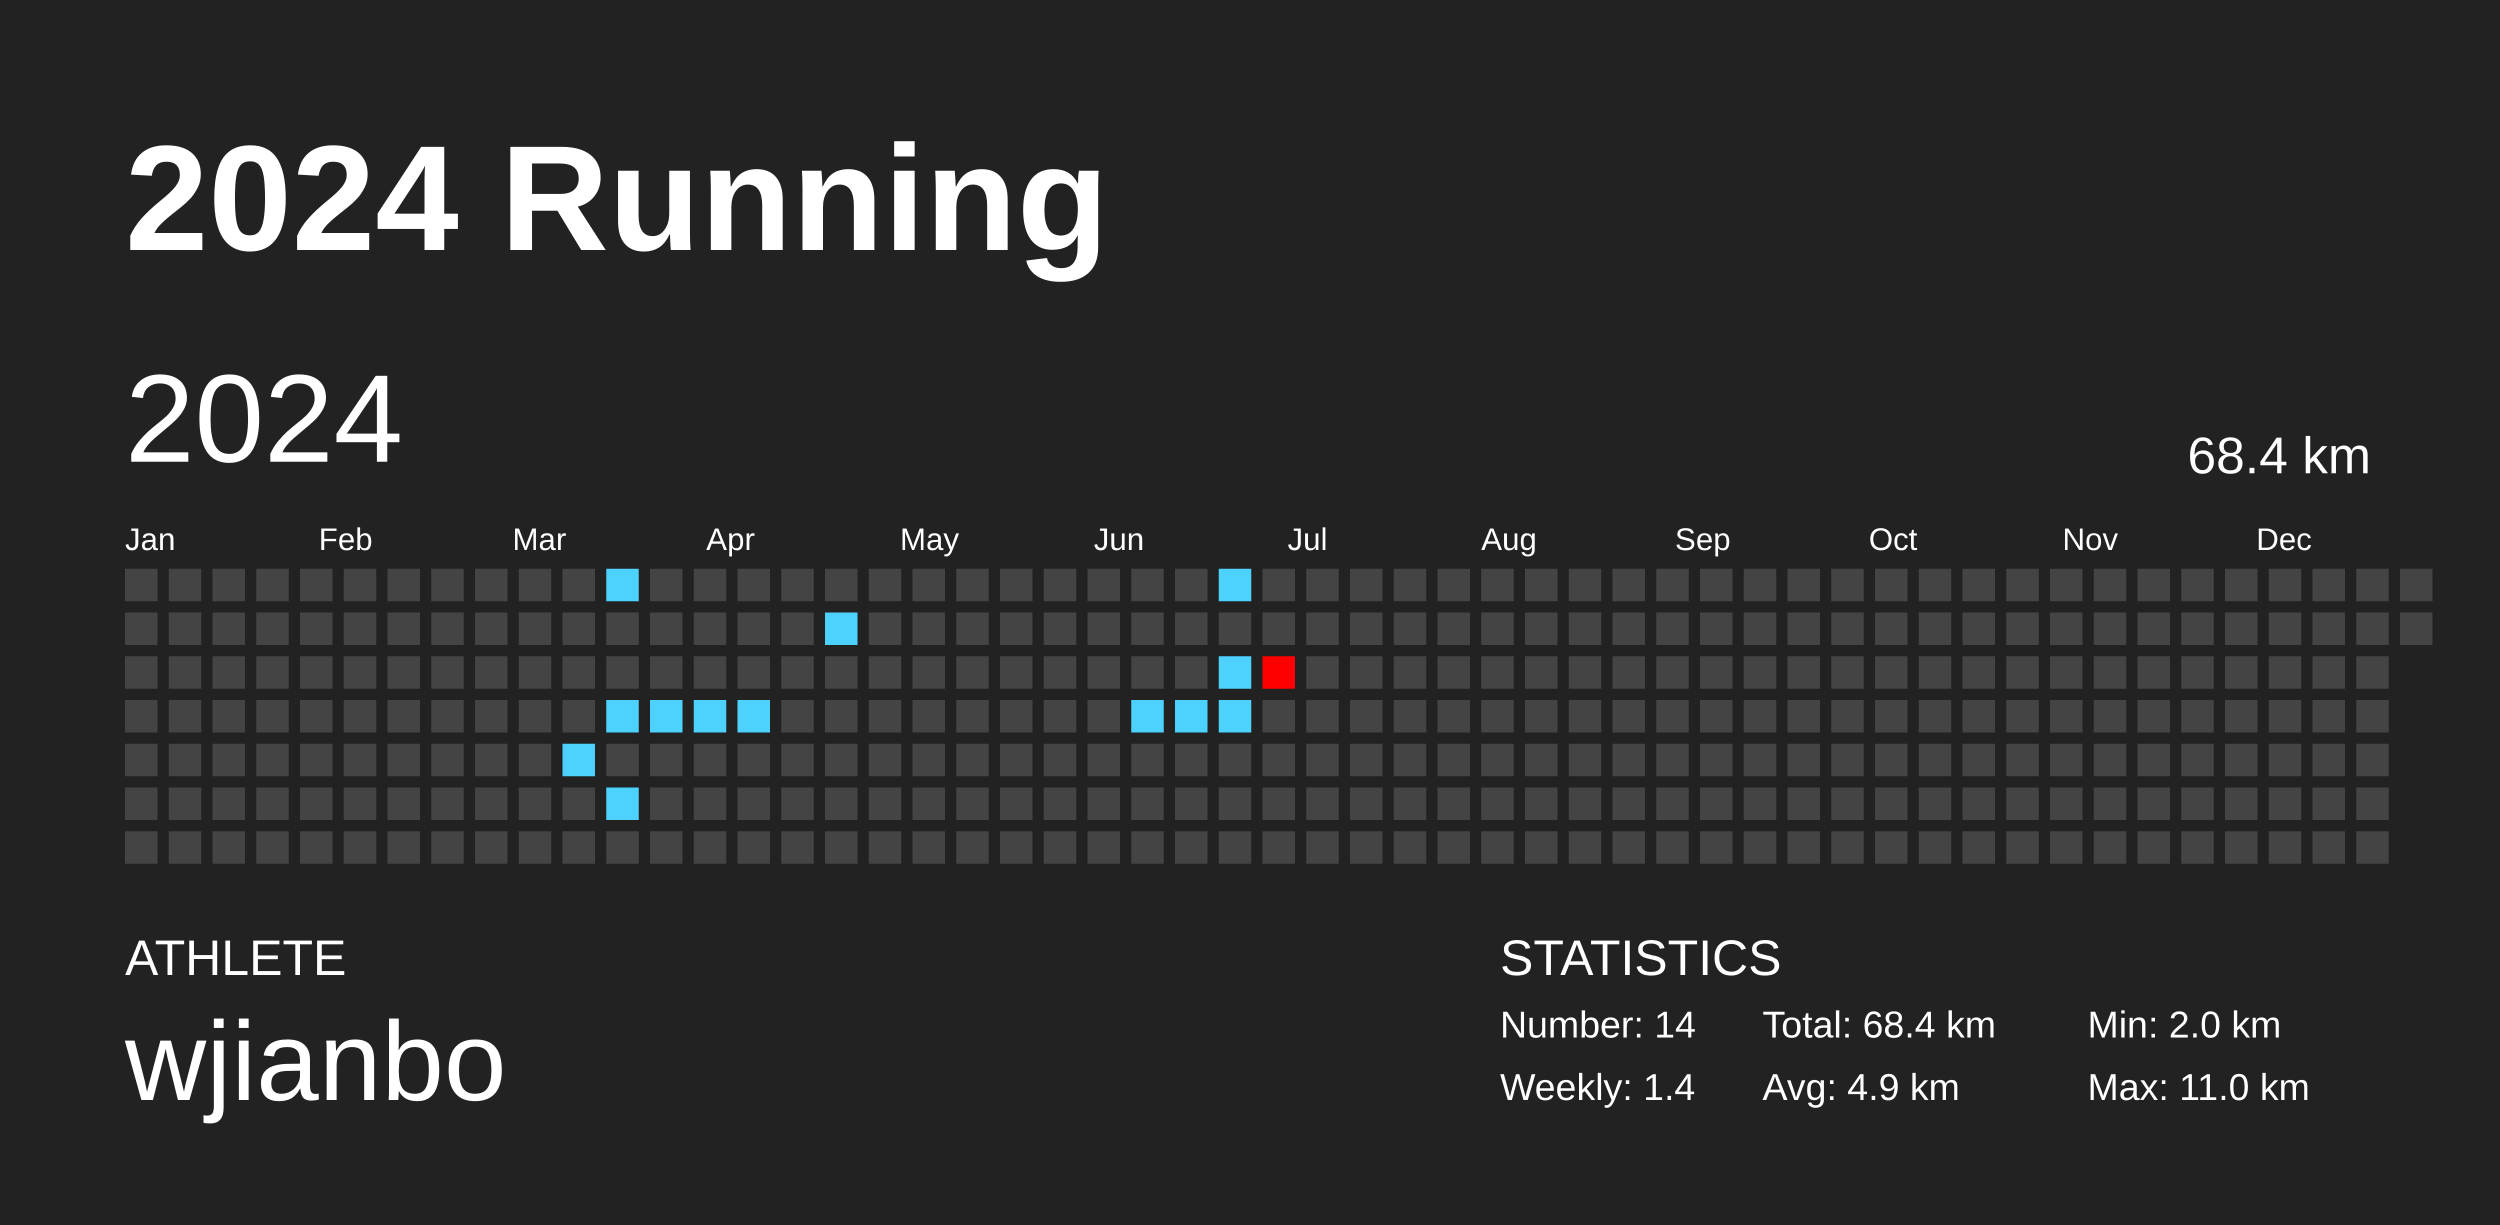
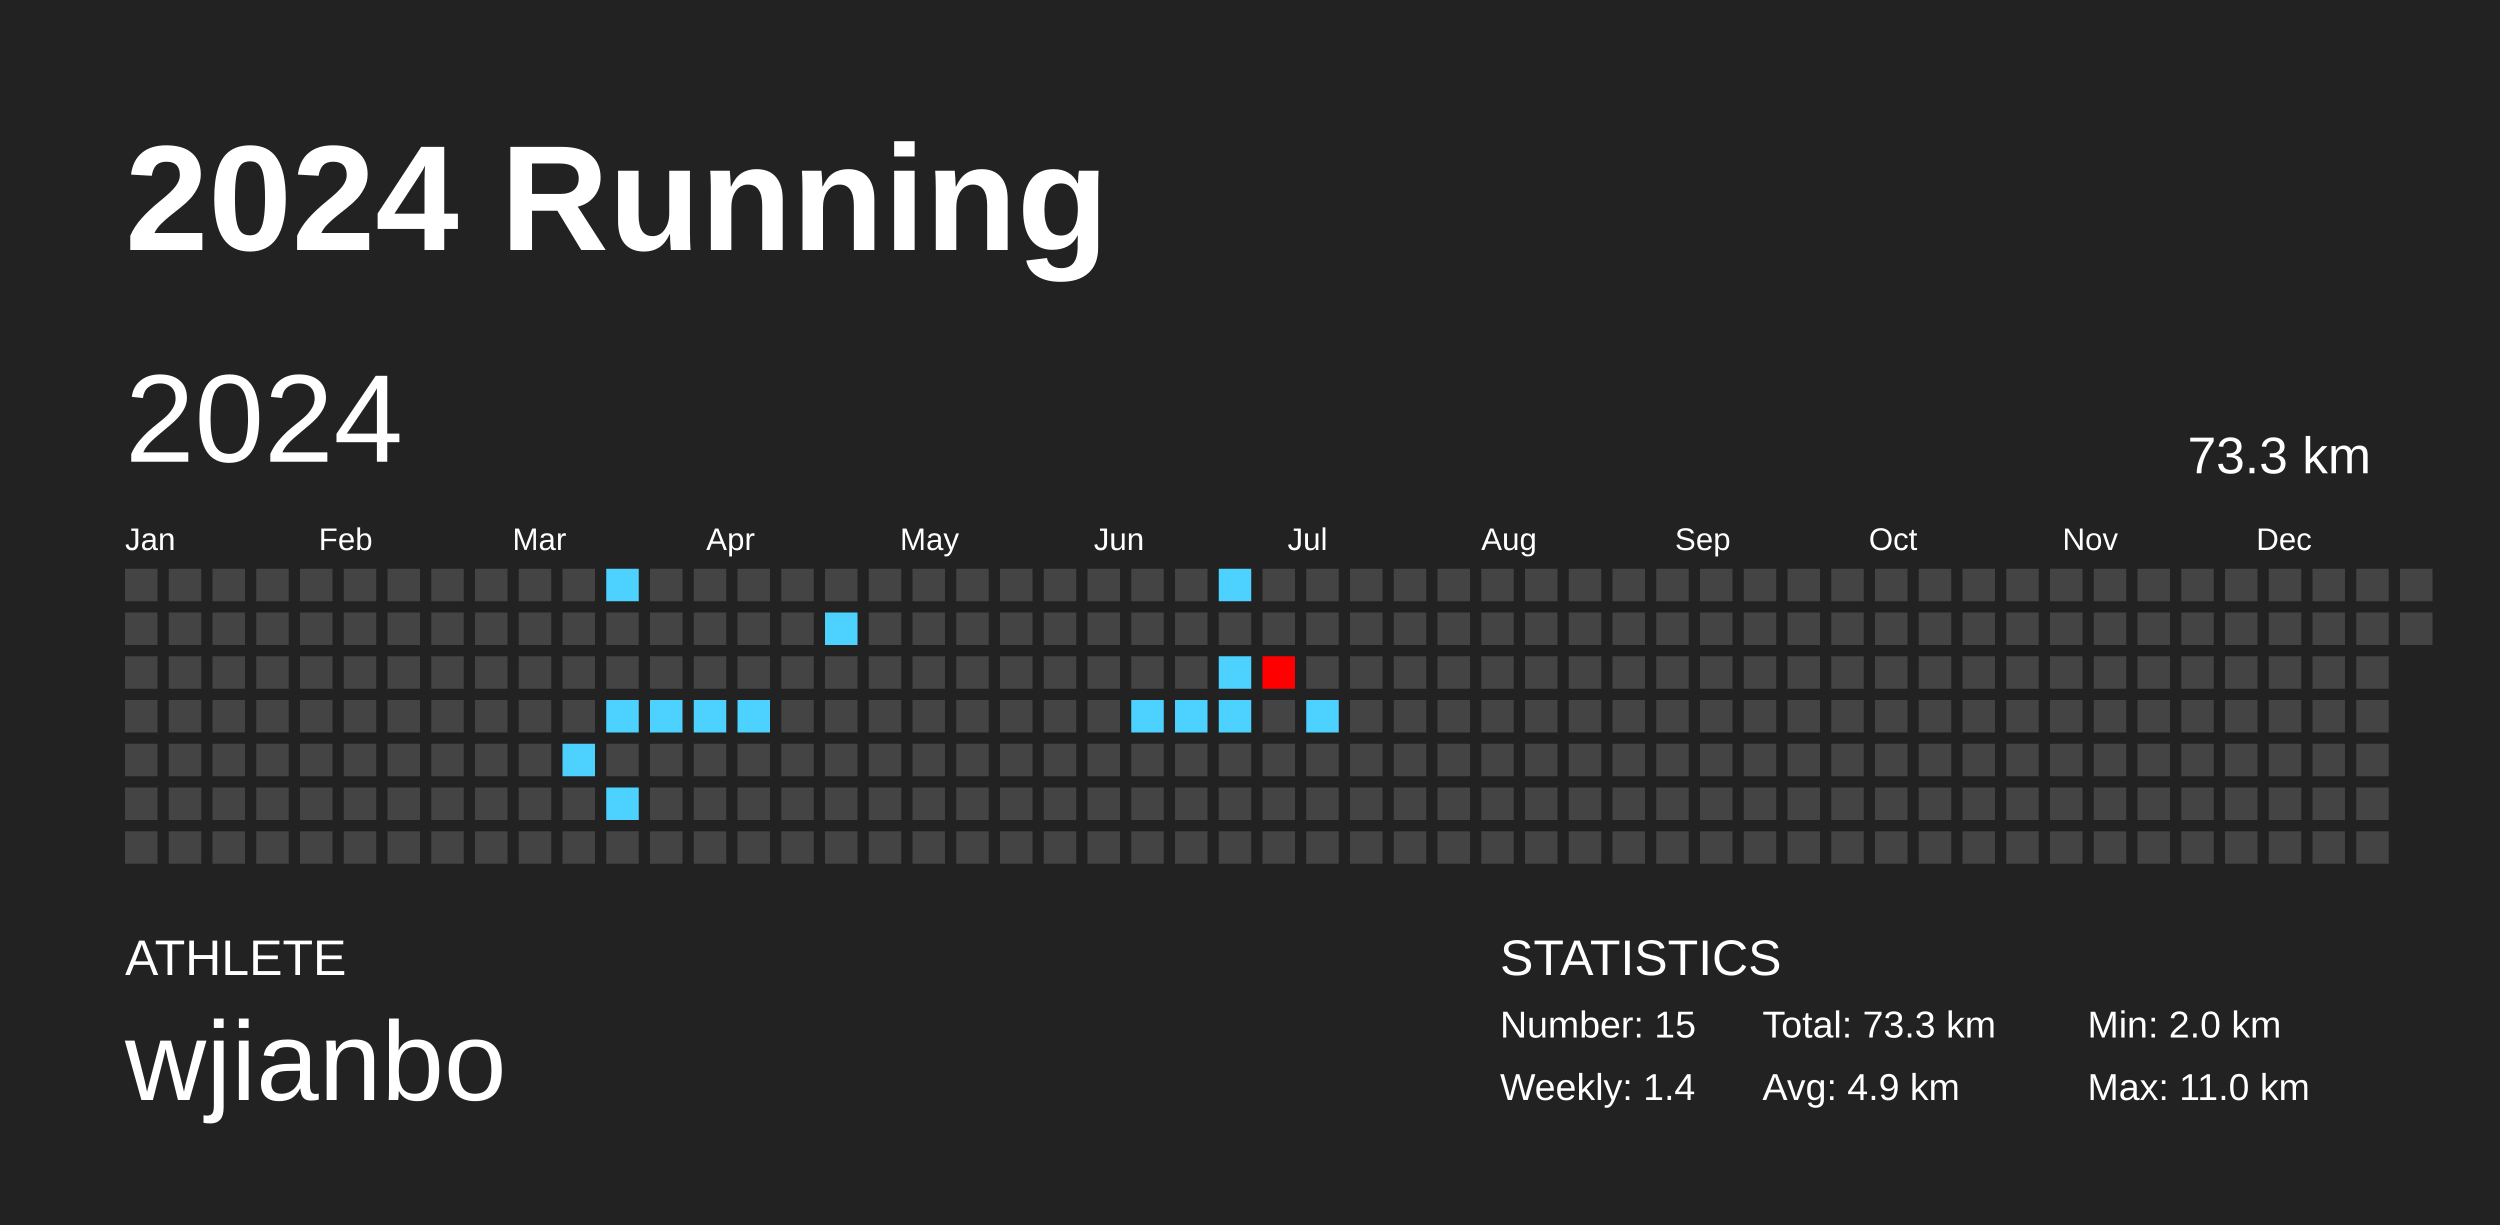
<svg xmlns="http://www.w3.org/2000/svg" baseProfile="full" height="98mm" version="1.1" viewBox="0,0,200,98" width="200mm">
  <defs />
  <rect fill="#222222" height="98" width="200" x="0" y="0" />
  <text fill="#FFFFFF" style="font-size:12px; font-family:Arial; font-weight:bold;" x="10" y="20">2024 Running</text>
  <text fill="#FFFFFF" style="font-size:4px; font-family:Arial" x="10" y="78">ATHLETE</text>
  <text fill="#FFFFFF" style="font-size:9px; font-family:Arial" x="10" y="88">wjianbo</text>
  <text fill="#FFFFFF" style="font-size:4px; font-family:Arial" x="120" y="78">STATISTICS</text>
-   <text fill="#FFFFFF" style="font-size:3px; font-family:Arial" x="120" y="83">Number: 14</text>
+   <text fill="#FFFFFF" style="font-size:3px; font-family:Arial" x="120" y="83">Number: 15</text>
  <text fill="#FFFFFF" style="font-size:3px; font-family:Arial" x="120" y="88">Weekly: 1.4</text>
-   <text fill="#FFFFFF" style="font-size:3px; font-family:Arial" x="141" y="83">Total: 68.4 km</text>
+   <text fill="#FFFFFF" style="font-size:3px; font-family:Arial" x="141" y="83">Total: 73.3 km</text>
  <text fill="#FFFFFF" style="font-size:3px; font-family:Arial" x="141" y="88">Avg: 4.9 km</text>
  <text fill="#FFFFFF" style="font-size:3px; font-family:Arial" x="167" y="83">Min: 2.0 km</text>
  <text fill="#FFFFFF" style="font-size:3px; font-family:Arial" x="167" y="88">Max: 11.0 km</text>
  <text dominant-baseline="hanging" fill="#FFFFFF" style="font-size:10.0px; font-family:Arial;" x="10" y="30">2024</text>
-   <text dominant-baseline="hanging" fill="#FFFFFF" style="font-size:4.125px; font-family:Arial;" x="175" y="35">68.4 km</text>
+   <text dominant-baseline="hanging" fill="#FFFFFF" style="font-size:4.125px; font-family:Arial;" x="175" y="35">73.3 km</text>
  <text fill="#FFFFFF" style="font-size:2.5px; font-family:Arial" x="10.0" y="44">Jan</text>
  <text fill="#FFFFFF" style="font-size:2.5px; font-family:Arial" x="25.5" y="44">Feb</text>
  <text fill="#FFFFFF" style="font-size:2.5px; font-family:Arial" x="41.0" y="44">Mar</text>
  <text fill="#FFFFFF" style="font-size:2.5px; font-family:Arial" x="56.5" y="44">Apr</text>
  <text fill="#FFFFFF" style="font-size:2.5px; font-family:Arial" x="72.0" y="44">May</text>
  <text fill="#FFFFFF" style="font-size:2.5px; font-family:Arial" x="87.5" y="44">Jun</text>
  <text fill="#FFFFFF" style="font-size:2.5px; font-family:Arial" x="103.0" y="44">Jul</text>
  <text fill="#FFFFFF" style="font-size:2.5px; font-family:Arial" x="118.5" y="44">Aug</text>
  <text fill="#FFFFFF" style="font-size:2.5px; font-family:Arial" x="134.0" y="44">Sep</text>
  <text fill="#FFFFFF" style="font-size:2.5px; font-family:Arial" x="149.5" y="44">Oct</text>
  <text fill="#FFFFFF" style="font-size:2.5px; font-family:Arial" x="165.0" y="44">Nov</text>
  <text fill="#FFFFFF" style="font-size:2.5px; font-family:Arial" x="180.5" y="44">Dec</text>
  <rect fill="#444444" height="2.6" width="2.6" x="10.0" y="45.5" />
  <rect fill="#444444" height="2.6" width="2.6" x="10.0" y="49.0" />
  <rect fill="#444444" height="2.6" width="2.6" x="10.0" y="52.5" />
  <rect fill="#444444" height="2.6" width="2.6" x="10.0" y="56.0" />
  <rect fill="#444444" height="2.6" width="2.6" x="10.0" y="59.5" />
  <rect fill="#444444" height="2.6" width="2.6" x="10.0" y="63.0" />
  <rect fill="#444444" height="2.6" width="2.6" x="10.0" y="66.5" />
  <rect fill="#444444" height="2.6" width="2.6" x="13.5" y="45.5" />
  <rect fill="#444444" height="2.6" width="2.6" x="13.5" y="49.0" />
  <rect fill="#444444" height="2.6" width="2.6" x="13.5" y="52.5" />
  <rect fill="#444444" height="2.6" width="2.6" x="13.5" y="56.0" />
  <rect fill="#444444" height="2.6" width="2.6" x="13.5" y="59.5" />
  <rect fill="#444444" height="2.6" width="2.6" x="13.5" y="63.0" />
  <rect fill="#444444" height="2.6" width="2.6" x="13.5" y="66.5" />
  <rect fill="#444444" height="2.6" width="2.6" x="17.0" y="45.5" />
  <rect fill="#444444" height="2.6" width="2.6" x="17.0" y="49.0" />
  <rect fill="#444444" height="2.6" width="2.6" x="17.0" y="52.5" />
  <rect fill="#444444" height="2.6" width="2.6" x="17.0" y="56.0" />
  <rect fill="#444444" height="2.6" width="2.6" x="17.0" y="59.5" />
  <rect fill="#444444" height="2.6" width="2.6" x="17.0" y="63.0" />
  <rect fill="#444444" height="2.6" width="2.6" x="17.0" y="66.5" />
  <rect fill="#444444" height="2.6" width="2.6" x="20.5" y="45.5" />
  <rect fill="#444444" height="2.6" width="2.6" x="20.5" y="49.0" />
  <rect fill="#444444" height="2.6" width="2.6" x="20.5" y="52.5" />
  <rect fill="#444444" height="2.6" width="2.6" x="20.5" y="56.0" />
  <rect fill="#444444" height="2.6" width="2.6" x="20.5" y="59.5" />
  <rect fill="#444444" height="2.6" width="2.6" x="20.5" y="63.0" />
  <rect fill="#444444" height="2.6" width="2.6" x="20.5" y="66.5" />
  <rect fill="#444444" height="2.6" width="2.6" x="24.0" y="45.5" />
  <rect fill="#444444" height="2.6" width="2.6" x="24.0" y="49.0" />
  <rect fill="#444444" height="2.6" width="2.6" x="24.0" y="52.5" />
  <rect fill="#444444" height="2.6" width="2.6" x="24.0" y="56.0" />
  <rect fill="#444444" height="2.6" width="2.6" x="24.0" y="59.5" />
  <rect fill="#444444" height="2.6" width="2.6" x="24.0" y="63.0" />
  <rect fill="#444444" height="2.6" width="2.6" x="24.0" y="66.5" />
  <rect fill="#444444" height="2.6" width="2.6" x="27.5" y="45.5" />
  <rect fill="#444444" height="2.6" width="2.6" x="27.5" y="49.0" />
  <rect fill="#444444" height="2.6" width="2.6" x="27.5" y="52.5" />
  <rect fill="#444444" height="2.6" width="2.6" x="27.5" y="56.0" />
  <rect fill="#444444" height="2.6" width="2.6" x="27.5" y="59.5" />
  <rect fill="#444444" height="2.6" width="2.6" x="27.5" y="63.0" />
  <rect fill="#444444" height="2.6" width="2.6" x="27.5" y="66.5" />
  <rect fill="#444444" height="2.6" width="2.6" x="31.0" y="45.5" />
  <rect fill="#444444" height="2.6" width="2.6" x="31.0" y="49.0" />
  <rect fill="#444444" height="2.6" width="2.6" x="31.0" y="52.5" />
  <rect fill="#444444" height="2.6" width="2.6" x="31.0" y="56.0" />
  <rect fill="#444444" height="2.6" width="2.6" x="31.0" y="59.5" />
  <rect fill="#444444" height="2.6" width="2.6" x="31.0" y="63.0" />
  <rect fill="#444444" height="2.6" width="2.6" x="31.0" y="66.5" />
  <rect fill="#444444" height="2.6" width="2.6" x="34.5" y="45.5" />
  <rect fill="#444444" height="2.6" width="2.6" x="34.5" y="49.0" />
  <rect fill="#444444" height="2.6" width="2.6" x="34.5" y="52.5" />
  <rect fill="#444444" height="2.6" width="2.6" x="34.5" y="56.0" />
  <rect fill="#444444" height="2.6" width="2.6" x="34.5" y="59.5" />
  <rect fill="#444444" height="2.6" width="2.6" x="34.5" y="63.0" />
  <rect fill="#444444" height="2.6" width="2.6" x="34.5" y="66.5" />
  <rect fill="#444444" height="2.6" width="2.6" x="38.0" y="45.5" />
  <rect fill="#444444" height="2.6" width="2.6" x="38.0" y="49.0" />
  <rect fill="#444444" height="2.6" width="2.6" x="38.0" y="52.5" />
  <rect fill="#444444" height="2.6" width="2.6" x="38.0" y="56.0" />
  <rect fill="#444444" height="2.6" width="2.6" x="38.0" y="59.5" />
  <rect fill="#444444" height="2.6" width="2.6" x="38.0" y="63.0" />
  <rect fill="#444444" height="2.6" width="2.6" x="38.0" y="66.5" />
  <rect fill="#444444" height="2.6" width="2.6" x="41.5" y="45.5" />
  <rect fill="#444444" height="2.6" width="2.6" x="41.5" y="49.0" />
  <rect fill="#444444" height="2.6" width="2.6" x="41.5" y="52.5" />
  <rect fill="#444444" height="2.6" width="2.6" x="41.5" y="56.0" />
  <rect fill="#444444" height="2.6" width="2.6" x="41.5" y="59.5" />
  <rect fill="#444444" height="2.6" width="2.6" x="41.5" y="63.0" />
  <rect fill="#444444" height="2.6" width="2.6" x="41.5" y="66.5" />
  <rect fill="#444444" height="2.6" width="2.6" x="45.0" y="45.5" />
  <rect fill="#444444" height="2.6" width="2.6" x="45.0" y="49.0" />
  <rect fill="#444444" height="2.6" width="2.6" x="45.0" y="52.5" />
  <rect fill="#444444" height="2.6" width="2.6" x="45.0" y="56.0" />
  <rect fill="#4dd2ff" height="2.6" width="2.6" x="45.0" y="59.5" />
  <rect fill="#444444" height="2.6" width="2.6" x="45.0" y="63.0" />
  <rect fill="#444444" height="2.6" width="2.6" x="45.0" y="66.5" />
  <rect fill="#4dd2ff" height="2.6" width="2.6" x="48.5" y="45.5" />
  <rect fill="#444444" height="2.6" width="2.6" x="48.5" y="49.0" />
  <rect fill="#444444" height="2.6" width="2.6" x="48.5" y="52.5" />
  <rect fill="#4dd2ff" height="2.6" width="2.6" x="48.5" y="56.0" />
  <rect fill="#444444" height="2.6" width="2.6" x="48.5" y="59.5" />
  <rect fill="#4dd2ff" height="2.6" width="2.6" x="48.5" y="63.0" />
  <rect fill="#444444" height="2.6" width="2.6" x="48.5" y="66.5" />
  <rect fill="#444444" height="2.6" width="2.6" x="52.0" y="45.5" />
  <rect fill="#444444" height="2.6" width="2.6" x="52.0" y="49.0" />
  <rect fill="#444444" height="2.6" width="2.6" x="52.0" y="52.5" />
  <rect fill="#4dd2ff" height="2.6" width="2.6" x="52.0" y="56.0" />
  <rect fill="#444444" height="2.6" width="2.6" x="52.0" y="59.5" />
  <rect fill="#444444" height="2.6" width="2.6" x="52.0" y="63.0" />
  <rect fill="#444444" height="2.6" width="2.6" x="52.0" y="66.5" />
  <rect fill="#444444" height="2.6" width="2.6" x="55.5" y="45.5" />
  <rect fill="#444444" height="2.6" width="2.6" x="55.5" y="49.0" />
  <rect fill="#444444" height="2.6" width="2.6" x="55.5" y="52.5" />
  <rect fill="#4dd2ff" height="2.6" width="2.6" x="55.5" y="56.0" />
  <rect fill="#444444" height="2.6" width="2.6" x="55.5" y="59.5" />
  <rect fill="#444444" height="2.6" width="2.6" x="55.5" y="63.0" />
  <rect fill="#444444" height="2.6" width="2.6" x="55.5" y="66.5" />
  <rect fill="#444444" height="2.6" width="2.6" x="59.0" y="45.5" />
  <rect fill="#444444" height="2.6" width="2.6" x="59.0" y="49.0" />
  <rect fill="#444444" height="2.6" width="2.6" x="59.0" y="52.5" />
  <rect fill="#4dd2ff" height="2.6" width="2.6" x="59.0" y="56.0" />
  <rect fill="#444444" height="2.6" width="2.6" x="59.0" y="59.5" />
  <rect fill="#444444" height="2.6" width="2.6" x="59.0" y="63.0" />
  <rect fill="#444444" height="2.6" width="2.6" x="59.0" y="66.5" />
  <rect fill="#444444" height="2.6" width="2.6" x="62.5" y="45.5" />
  <rect fill="#444444" height="2.6" width="2.6" x="62.5" y="49.0" />
  <rect fill="#444444" height="2.6" width="2.6" x="62.5" y="52.5" />
  <rect fill="#444444" height="2.6" width="2.6" x="62.5" y="56.0" />
  <rect fill="#444444" height="2.6" width="2.6" x="62.5" y="59.5" />
  <rect fill="#444444" height="2.6" width="2.6" x="62.5" y="63.0" />
  <rect fill="#444444" height="2.6" width="2.6" x="62.5" y="66.5" />
  <rect fill="#444444" height="2.6" width="2.6" x="66.0" y="45.5" />
  <rect fill="#4dd2ff" height="2.6" width="2.6" x="66.0" y="49.0" />
  <rect fill="#444444" height="2.6" width="2.6" x="66.0" y="52.5" />
  <rect fill="#444444" height="2.6" width="2.6" x="66.0" y="56.0" />
  <rect fill="#444444" height="2.6" width="2.6" x="66.0" y="59.5" />
  <rect fill="#444444" height="2.6" width="2.6" x="66.0" y="63.0" />
  <rect fill="#444444" height="2.6" width="2.6" x="66.0" y="66.5" />
  <rect fill="#444444" height="2.6" width="2.6" x="69.5" y="45.5" />
  <rect fill="#444444" height="2.6" width="2.6" x="69.5" y="49.0" />
  <rect fill="#444444" height="2.6" width="2.6" x="69.5" y="52.5" />
  <rect fill="#444444" height="2.6" width="2.6" x="69.5" y="56.0" />
  <rect fill="#444444" height="2.6" width="2.6" x="69.5" y="59.5" />
  <rect fill="#444444" height="2.6" width="2.6" x="69.5" y="63.0" />
  <rect fill="#444444" height="2.6" width="2.6" x="69.5" y="66.5" />
  <rect fill="#444444" height="2.6" width="2.6" x="73.0" y="45.5" />
  <rect fill="#444444" height="2.6" width="2.6" x="73.0" y="49.0" />
  <rect fill="#444444" height="2.6" width="2.6" x="73.0" y="52.5" />
  <rect fill="#444444" height="2.6" width="2.6" x="73.0" y="56.0" />
  <rect fill="#444444" height="2.6" width="2.6" x="73.0" y="59.5" />
  <rect fill="#444444" height="2.6" width="2.6" x="73.0" y="63.0" />
  <rect fill="#444444" height="2.6" width="2.6" x="73.0" y="66.5" />
  <rect fill="#444444" height="2.6" width="2.6" x="76.5" y="45.5" />
  <rect fill="#444444" height="2.6" width="2.6" x="76.5" y="49.0" />
  <rect fill="#444444" height="2.6" width="2.6" x="76.5" y="52.5" />
  <rect fill="#444444" height="2.6" width="2.6" x="76.5" y="56.0" />
  <rect fill="#444444" height="2.6" width="2.6" x="76.5" y="59.5" />
  <rect fill="#444444" height="2.6" width="2.6" x="76.5" y="63.0" />
  <rect fill="#444444" height="2.6" width="2.6" x="76.5" y="66.5" />
  <rect fill="#444444" height="2.6" width="2.6" x="80.0" y="45.5" />
  <rect fill="#444444" height="2.6" width="2.6" x="80.0" y="49.0" />
  <rect fill="#444444" height="2.6" width="2.6" x="80.0" y="52.5" />
  <rect fill="#444444" height="2.6" width="2.6" x="80.0" y="56.0" />
  <rect fill="#444444" height="2.6" width="2.6" x="80.0" y="59.5" />
  <rect fill="#444444" height="2.6" width="2.6" x="80.0" y="63.0" />
  <rect fill="#444444" height="2.6" width="2.6" x="80.0" y="66.5" />
  <rect fill="#444444" height="2.6" width="2.6" x="83.5" y="45.5" />
  <rect fill="#444444" height="2.6" width="2.6" x="83.5" y="49.0" />
  <rect fill="#444444" height="2.6" width="2.6" x="83.5" y="52.5" />
  <rect fill="#444444" height="2.6" width="2.6" x="83.5" y="56.0" />
  <rect fill="#444444" height="2.6" width="2.6" x="83.5" y="59.5" />
  <rect fill="#444444" height="2.6" width="2.6" x="83.5" y="63.0" />
  <rect fill="#444444" height="2.6" width="2.6" x="83.5" y="66.5" />
  <rect fill="#444444" height="2.6" width="2.6" x="87.0" y="45.5" />
  <rect fill="#444444" height="2.6" width="2.6" x="87.0" y="49.0" />
  <rect fill="#444444" height="2.6" width="2.6" x="87.0" y="52.5" />
  <rect fill="#444444" height="2.6" width="2.6" x="87.0" y="56.0" />
  <rect fill="#444444" height="2.6" width="2.6" x="87.0" y="59.5" />
  <rect fill="#444444" height="2.6" width="2.6" x="87.0" y="63.0" />
  <rect fill="#444444" height="2.6" width="2.6" x="87.0" y="66.5" />
  <rect fill="#444444" height="2.6" width="2.6" x="90.5" y="45.5" />
  <rect fill="#444444" height="2.6" width="2.6" x="90.5" y="49.0" />
  <rect fill="#444444" height="2.6" width="2.6" x="90.5" y="52.5" />
  <rect fill="#4dd2ff" height="2.6" width="2.6" x="90.5" y="56.0" />
  <rect fill="#444444" height="2.6" width="2.6" x="90.5" y="59.5" />
  <rect fill="#444444" height="2.6" width="2.6" x="90.5" y="63.0" />
  <rect fill="#444444" height="2.6" width="2.6" x="90.5" y="66.5" />
  <rect fill="#444444" height="2.6" width="2.6" x="94.0" y="45.5" />
  <rect fill="#444444" height="2.6" width="2.6" x="94.0" y="49.0" />
  <rect fill="#444444" height="2.6" width="2.6" x="94.0" y="52.5" />
  <rect fill="#4dd2ff" height="2.6" width="2.6" x="94.0" y="56.0" />
  <rect fill="#444444" height="2.6" width="2.6" x="94.0" y="59.5" />
  <rect fill="#444444" height="2.6" width="2.6" x="94.0" y="63.0" />
  <rect fill="#444444" height="2.6" width="2.6" x="94.0" y="66.5" />
  <rect fill="#4dd2ff" height="2.6" width="2.6" x="97.5" y="45.5" />
  <rect fill="#444444" height="2.6" width="2.6" x="97.5" y="49.0" />
  <rect fill="#4dd2ff" height="2.6" width="2.6" x="97.5" y="52.5" />
  <rect fill="#4dd2ff" height="2.6" width="2.6" x="97.5" y="56.0" />
  <rect fill="#444444" height="2.6" width="2.6" x="97.5" y="59.5" />
  <rect fill="#444444" height="2.6" width="2.6" x="97.5" y="63.0" />
  <rect fill="#444444" height="2.6" width="2.6" x="97.5" y="66.5" />
  <rect fill="#444444" height="2.6" width="2.6" x="101.0" y="45.5" />
  <rect fill="#444444" height="2.6" width="2.6" x="101.0" y="49.0" />
  <rect fill="#ff0000" height="2.6" width="2.6" x="101.0" y="52.5" />
  <rect fill="#444444" height="2.6" width="2.6" x="101.0" y="56.0" />
  <rect fill="#444444" height="2.6" width="2.6" x="101.0" y="59.5" />
  <rect fill="#444444" height="2.6" width="2.6" x="101.0" y="63.0" />
  <rect fill="#444444" height="2.6" width="2.6" x="101.0" y="66.5" />
  <rect fill="#444444" height="2.6" width="2.6" x="104.5" y="45.5" />
  <rect fill="#444444" height="2.6" width="2.6" x="104.5" y="49.0" />
  <rect fill="#444444" height="2.6" width="2.6" x="104.5" y="52.5" />
-   <rect fill="#444444" height="2.6" width="2.6" x="104.5" y="56.0" />
+   <rect fill="#4dd2ff" height="2.6" width="2.6" x="104.5" y="56.0" />
  <rect fill="#444444" height="2.6" width="2.6" x="104.5" y="59.5" />
  <rect fill="#444444" height="2.6" width="2.6" x="104.5" y="63.0" />
  <rect fill="#444444" height="2.6" width="2.6" x="104.5" y="66.5" />
  <rect fill="#444444" height="2.6" width="2.6" x="108.0" y="45.5" />
  <rect fill="#444444" height="2.6" width="2.6" x="108.0" y="49.0" />
  <rect fill="#444444" height="2.6" width="2.6" x="108.0" y="52.5" />
  <rect fill="#444444" height="2.6" width="2.6" x="108.0" y="56.0" />
  <rect fill="#444444" height="2.6" width="2.6" x="108.0" y="59.5" />
  <rect fill="#444444" height="2.6" width="2.6" x="108.0" y="63.0" />
  <rect fill="#444444" height="2.6" width="2.6" x="108.0" y="66.5" />
  <rect fill="#444444" height="2.6" width="2.6" x="111.5" y="45.5" />
  <rect fill="#444444" height="2.6" width="2.6" x="111.5" y="49.0" />
  <rect fill="#444444" height="2.6" width="2.6" x="111.5" y="52.5" />
  <rect fill="#444444" height="2.6" width="2.6" x="111.5" y="56.0" />
  <rect fill="#444444" height="2.6" width="2.6" x="111.5" y="59.5" />
  <rect fill="#444444" height="2.6" width="2.6" x="111.5" y="63.0" />
  <rect fill="#444444" height="2.6" width="2.6" x="111.5" y="66.5" />
  <rect fill="#444444" height="2.6" width="2.6" x="115.0" y="45.5" />
  <rect fill="#444444" height="2.6" width="2.6" x="115.0" y="49.0" />
  <rect fill="#444444" height="2.6" width="2.6" x="115.0" y="52.5" />
  <rect fill="#444444" height="2.6" width="2.6" x="115.0" y="56.0" />
  <rect fill="#444444" height="2.6" width="2.6" x="115.0" y="59.5" />
  <rect fill="#444444" height="2.6" width="2.6" x="115.0" y="63.0" />
  <rect fill="#444444" height="2.6" width="2.6" x="115.0" y="66.5" />
  <rect fill="#444444" height="2.6" width="2.6" x="118.5" y="45.5" />
  <rect fill="#444444" height="2.6" width="2.6" x="118.5" y="49.0" />
  <rect fill="#444444" height="2.6" width="2.6" x="118.5" y="52.5" />
  <rect fill="#444444" height="2.6" width="2.6" x="118.5" y="56.0" />
  <rect fill="#444444" height="2.6" width="2.6" x="118.5" y="59.5" />
  <rect fill="#444444" height="2.6" width="2.6" x="118.5" y="63.0" />
  <rect fill="#444444" height="2.6" width="2.6" x="118.5" y="66.5" />
  <rect fill="#444444" height="2.6" width="2.6" x="122.0" y="45.5" />
  <rect fill="#444444" height="2.6" width="2.6" x="122.0" y="49.0" />
  <rect fill="#444444" height="2.6" width="2.6" x="122.0" y="52.5" />
  <rect fill="#444444" height="2.6" width="2.6" x="122.0" y="56.0" />
  <rect fill="#444444" height="2.6" width="2.6" x="122.0" y="59.5" />
  <rect fill="#444444" height="2.6" width="2.6" x="122.0" y="63.0" />
  <rect fill="#444444" height="2.6" width="2.6" x="122.0" y="66.5" />
  <rect fill="#444444" height="2.6" width="2.6" x="125.5" y="45.5" />
  <rect fill="#444444" height="2.6" width="2.6" x="125.5" y="49.0" />
  <rect fill="#444444" height="2.6" width="2.6" x="125.5" y="52.5" />
  <rect fill="#444444" height="2.6" width="2.6" x="125.5" y="56.0" />
  <rect fill="#444444" height="2.6" width="2.6" x="125.5" y="59.5" />
  <rect fill="#444444" height="2.6" width="2.6" x="125.5" y="63.0" />
  <rect fill="#444444" height="2.6" width="2.6" x="125.5" y="66.5" />
  <rect fill="#444444" height="2.6" width="2.6" x="129.0" y="45.5" />
  <rect fill="#444444" height="2.6" width="2.6" x="129.0" y="49.0" />
  <rect fill="#444444" height="2.6" width="2.6" x="129.0" y="52.5" />
  <rect fill="#444444" height="2.6" width="2.6" x="129.0" y="56.0" />
  <rect fill="#444444" height="2.6" width="2.6" x="129.0" y="59.5" />
  <rect fill="#444444" height="2.6" width="2.6" x="129.0" y="63.0" />
  <rect fill="#444444" height="2.6" width="2.6" x="129.0" y="66.5" />
  <rect fill="#444444" height="2.6" width="2.6" x="132.5" y="45.5" />
  <rect fill="#444444" height="2.6" width="2.6" x="132.5" y="49.0" />
  <rect fill="#444444" height="2.6" width="2.6" x="132.5" y="52.5" />
  <rect fill="#444444" height="2.6" width="2.6" x="132.5" y="56.0" />
  <rect fill="#444444" height="2.6" width="2.6" x="132.5" y="59.5" />
  <rect fill="#444444" height="2.6" width="2.6" x="132.5" y="63.0" />
  <rect fill="#444444" height="2.6" width="2.6" x="132.5" y="66.5" />
  <rect fill="#444444" height="2.6" width="2.6" x="136.0" y="45.5" />
  <rect fill="#444444" height="2.6" width="2.6" x="136.0" y="49.0" />
  <rect fill="#444444" height="2.6" width="2.6" x="136.0" y="52.5" />
  <rect fill="#444444" height="2.6" width="2.6" x="136.0" y="56.0" />
  <rect fill="#444444" height="2.6" width="2.6" x="136.0" y="59.5" />
  <rect fill="#444444" height="2.6" width="2.6" x="136.0" y="63.0" />
  <rect fill="#444444" height="2.6" width="2.6" x="136.0" y="66.5" />
  <rect fill="#444444" height="2.6" width="2.6" x="139.5" y="45.5" />
  <rect fill="#444444" height="2.6" width="2.6" x="139.5" y="49.0" />
  <rect fill="#444444" height="2.6" width="2.6" x="139.5" y="52.5" />
  <rect fill="#444444" height="2.6" width="2.6" x="139.5" y="56.0" />
  <rect fill="#444444" height="2.6" width="2.6" x="139.5" y="59.5" />
  <rect fill="#444444" height="2.6" width="2.6" x="139.5" y="63.0" />
  <rect fill="#444444" height="2.6" width="2.6" x="139.5" y="66.5" />
  <rect fill="#444444" height="2.6" width="2.6" x="143.0" y="45.5" />
  <rect fill="#444444" height="2.6" width="2.6" x="143.0" y="49.0" />
  <rect fill="#444444" height="2.6" width="2.6" x="143.0" y="52.5" />
  <rect fill="#444444" height="2.6" width="2.6" x="143.0" y="56.0" />
  <rect fill="#444444" height="2.6" width="2.6" x="143.0" y="59.5" />
  <rect fill="#444444" height="2.6" width="2.6" x="143.0" y="63.0" />
  <rect fill="#444444" height="2.6" width="2.6" x="143.0" y="66.5" />
  <rect fill="#444444" height="2.6" width="2.6" x="146.5" y="45.5" />
  <rect fill="#444444" height="2.6" width="2.6" x="146.5" y="49.0" />
  <rect fill="#444444" height="2.6" width="2.6" x="146.5" y="52.5" />
  <rect fill="#444444" height="2.6" width="2.6" x="146.5" y="56.0" />
  <rect fill="#444444" height="2.6" width="2.6" x="146.5" y="59.5" />
  <rect fill="#444444" height="2.6" width="2.6" x="146.5" y="63.0" />
  <rect fill="#444444" height="2.6" width="2.6" x="146.5" y="66.5" />
  <rect fill="#444444" height="2.6" width="2.6" x="150.0" y="45.5" />
  <rect fill="#444444" height="2.6" width="2.6" x="150.0" y="49.0" />
  <rect fill="#444444" height="2.6" width="2.6" x="150.0" y="52.5" />
  <rect fill="#444444" height="2.6" width="2.6" x="150.0" y="56.0" />
  <rect fill="#444444" height="2.6" width="2.6" x="150.0" y="59.5" />
  <rect fill="#444444" height="2.6" width="2.6" x="150.0" y="63.0" />
  <rect fill="#444444" height="2.6" width="2.6" x="150.0" y="66.5" />
  <rect fill="#444444" height="2.6" width="2.6" x="153.5" y="45.5" />
  <rect fill="#444444" height="2.6" width="2.6" x="153.5" y="49.0" />
  <rect fill="#444444" height="2.6" width="2.6" x="153.5" y="52.5" />
  <rect fill="#444444" height="2.6" width="2.6" x="153.5" y="56.0" />
  <rect fill="#444444" height="2.6" width="2.6" x="153.5" y="59.5" />
  <rect fill="#444444" height="2.6" width="2.6" x="153.5" y="63.0" />
  <rect fill="#444444" height="2.6" width="2.6" x="153.5" y="66.5" />
  <rect fill="#444444" height="2.6" width="2.6" x="157.0" y="45.5" />
  <rect fill="#444444" height="2.6" width="2.6" x="157.0" y="49.0" />
  <rect fill="#444444" height="2.6" width="2.6" x="157.0" y="52.5" />
  <rect fill="#444444" height="2.6" width="2.6" x="157.0" y="56.0" />
  <rect fill="#444444" height="2.6" width="2.6" x="157.0" y="59.5" />
  <rect fill="#444444" height="2.6" width="2.6" x="157.0" y="63.0" />
  <rect fill="#444444" height="2.6" width="2.6" x="157.0" y="66.5" />
  <rect fill="#444444" height="2.6" width="2.6" x="160.5" y="45.5" />
  <rect fill="#444444" height="2.6" width="2.6" x="160.5" y="49.0" />
  <rect fill="#444444" height="2.6" width="2.6" x="160.5" y="52.5" />
  <rect fill="#444444" height="2.6" width="2.6" x="160.5" y="56.0" />
  <rect fill="#444444" height="2.6" width="2.6" x="160.5" y="59.5" />
  <rect fill="#444444" height="2.6" width="2.6" x="160.5" y="63.0" />
  <rect fill="#444444" height="2.6" width="2.6" x="160.5" y="66.5" />
  <rect fill="#444444" height="2.6" width="2.6" x="164.0" y="45.5" />
  <rect fill="#444444" height="2.6" width="2.6" x="164.0" y="49.0" />
  <rect fill="#444444" height="2.6" width="2.6" x="164.0" y="52.5" />
  <rect fill="#444444" height="2.6" width="2.6" x="164.0" y="56.0" />
  <rect fill="#444444" height="2.6" width="2.6" x="164.0" y="59.5" />
  <rect fill="#444444" height="2.6" width="2.6" x="164.0" y="63.0" />
  <rect fill="#444444" height="2.6" width="2.6" x="164.0" y="66.5" />
  <rect fill="#444444" height="2.6" width="2.6" x="167.5" y="45.5" />
  <rect fill="#444444" height="2.6" width="2.6" x="167.5" y="49.0" />
  <rect fill="#444444" height="2.6" width="2.6" x="167.5" y="52.5" />
  <rect fill="#444444" height="2.6" width="2.6" x="167.5" y="56.0" />
  <rect fill="#444444" height="2.6" width="2.6" x="167.5" y="59.5" />
  <rect fill="#444444" height="2.6" width="2.6" x="167.5" y="63.0" />
  <rect fill="#444444" height="2.6" width="2.6" x="167.5" y="66.5" />
  <rect fill="#444444" height="2.6" width="2.6" x="171.0" y="45.5" />
  <rect fill="#444444" height="2.6" width="2.6" x="171.0" y="49.0" />
  <rect fill="#444444" height="2.6" width="2.6" x="171.0" y="52.5" />
  <rect fill="#444444" height="2.6" width="2.6" x="171.0" y="56.0" />
  <rect fill="#444444" height="2.6" width="2.6" x="171.0" y="59.5" />
  <rect fill="#444444" height="2.6" width="2.6" x="171.0" y="63.0" />
  <rect fill="#444444" height="2.6" width="2.6" x="171.0" y="66.5" />
  <rect fill="#444444" height="2.6" width="2.6" x="174.5" y="45.5" />
  <rect fill="#444444" height="2.6" width="2.6" x="174.5" y="49.0" />
  <rect fill="#444444" height="2.6" width="2.6" x="174.5" y="52.5" />
  <rect fill="#444444" height="2.6" width="2.6" x="174.5" y="56.0" />
  <rect fill="#444444" height="2.6" width="2.6" x="174.5" y="59.5" />
  <rect fill="#444444" height="2.6" width="2.6" x="174.5" y="63.0" />
  <rect fill="#444444" height="2.6" width="2.6" x="174.5" y="66.5" />
  <rect fill="#444444" height="2.6" width="2.6" x="178.0" y="45.5" />
  <rect fill="#444444" height="2.6" width="2.6" x="178.0" y="49.0" />
  <rect fill="#444444" height="2.6" width="2.6" x="178.0" y="52.5" />
  <rect fill="#444444" height="2.6" width="2.6" x="178.0" y="56.0" />
  <rect fill="#444444" height="2.6" width="2.6" x="178.0" y="59.5" />
  <rect fill="#444444" height="2.6" width="2.6" x="178.0" y="63.0" />
  <rect fill="#444444" height="2.6" width="2.6" x="178.0" y="66.5" />
  <rect fill="#444444" height="2.6" width="2.6" x="181.5" y="45.5" />
  <rect fill="#444444" height="2.6" width="2.6" x="181.5" y="49.0" />
  <rect fill="#444444" height="2.6" width="2.6" x="181.5" y="52.5" />
  <rect fill="#444444" height="2.6" width="2.6" x="181.5" y="56.0" />
  <rect fill="#444444" height="2.6" width="2.6" x="181.5" y="59.5" />
  <rect fill="#444444" height="2.6" width="2.6" x="181.5" y="63.0" />
  <rect fill="#444444" height="2.6" width="2.6" x="181.5" y="66.5" />
  <rect fill="#444444" height="2.6" width="2.6" x="185.0" y="45.5" />
  <rect fill="#444444" height="2.6" width="2.6" x="185.0" y="49.0" />
  <rect fill="#444444" height="2.6" width="2.6" x="185.0" y="52.5" />
  <rect fill="#444444" height="2.6" width="2.6" x="185.0" y="56.0" />
  <rect fill="#444444" height="2.6" width="2.6" x="185.0" y="59.5" />
  <rect fill="#444444" height="2.6" width="2.6" x="185.0" y="63.0" />
  <rect fill="#444444" height="2.6" width="2.6" x="185.0" y="66.5" />
  <rect fill="#444444" height="2.6" width="2.6" x="188.5" y="45.5" />
  <rect fill="#444444" height="2.6" width="2.6" x="188.5" y="49.0" />
  <rect fill="#444444" height="2.6" width="2.6" x="188.5" y="52.5" />
  <rect fill="#444444" height="2.6" width="2.6" x="188.5" y="56.0" />
  <rect fill="#444444" height="2.6" width="2.6" x="188.5" y="59.5" />
  <rect fill="#444444" height="2.6" width="2.6" x="188.5" y="63.0" />
  <rect fill="#444444" height="2.6" width="2.6" x="188.5" y="66.5" />
  <rect fill="#444444" height="2.6" width="2.6" x="192.0" y="45.5" />
  <rect fill="#444444" height="2.6" width="2.6" x="192.0" y="49.0" />
</svg>
